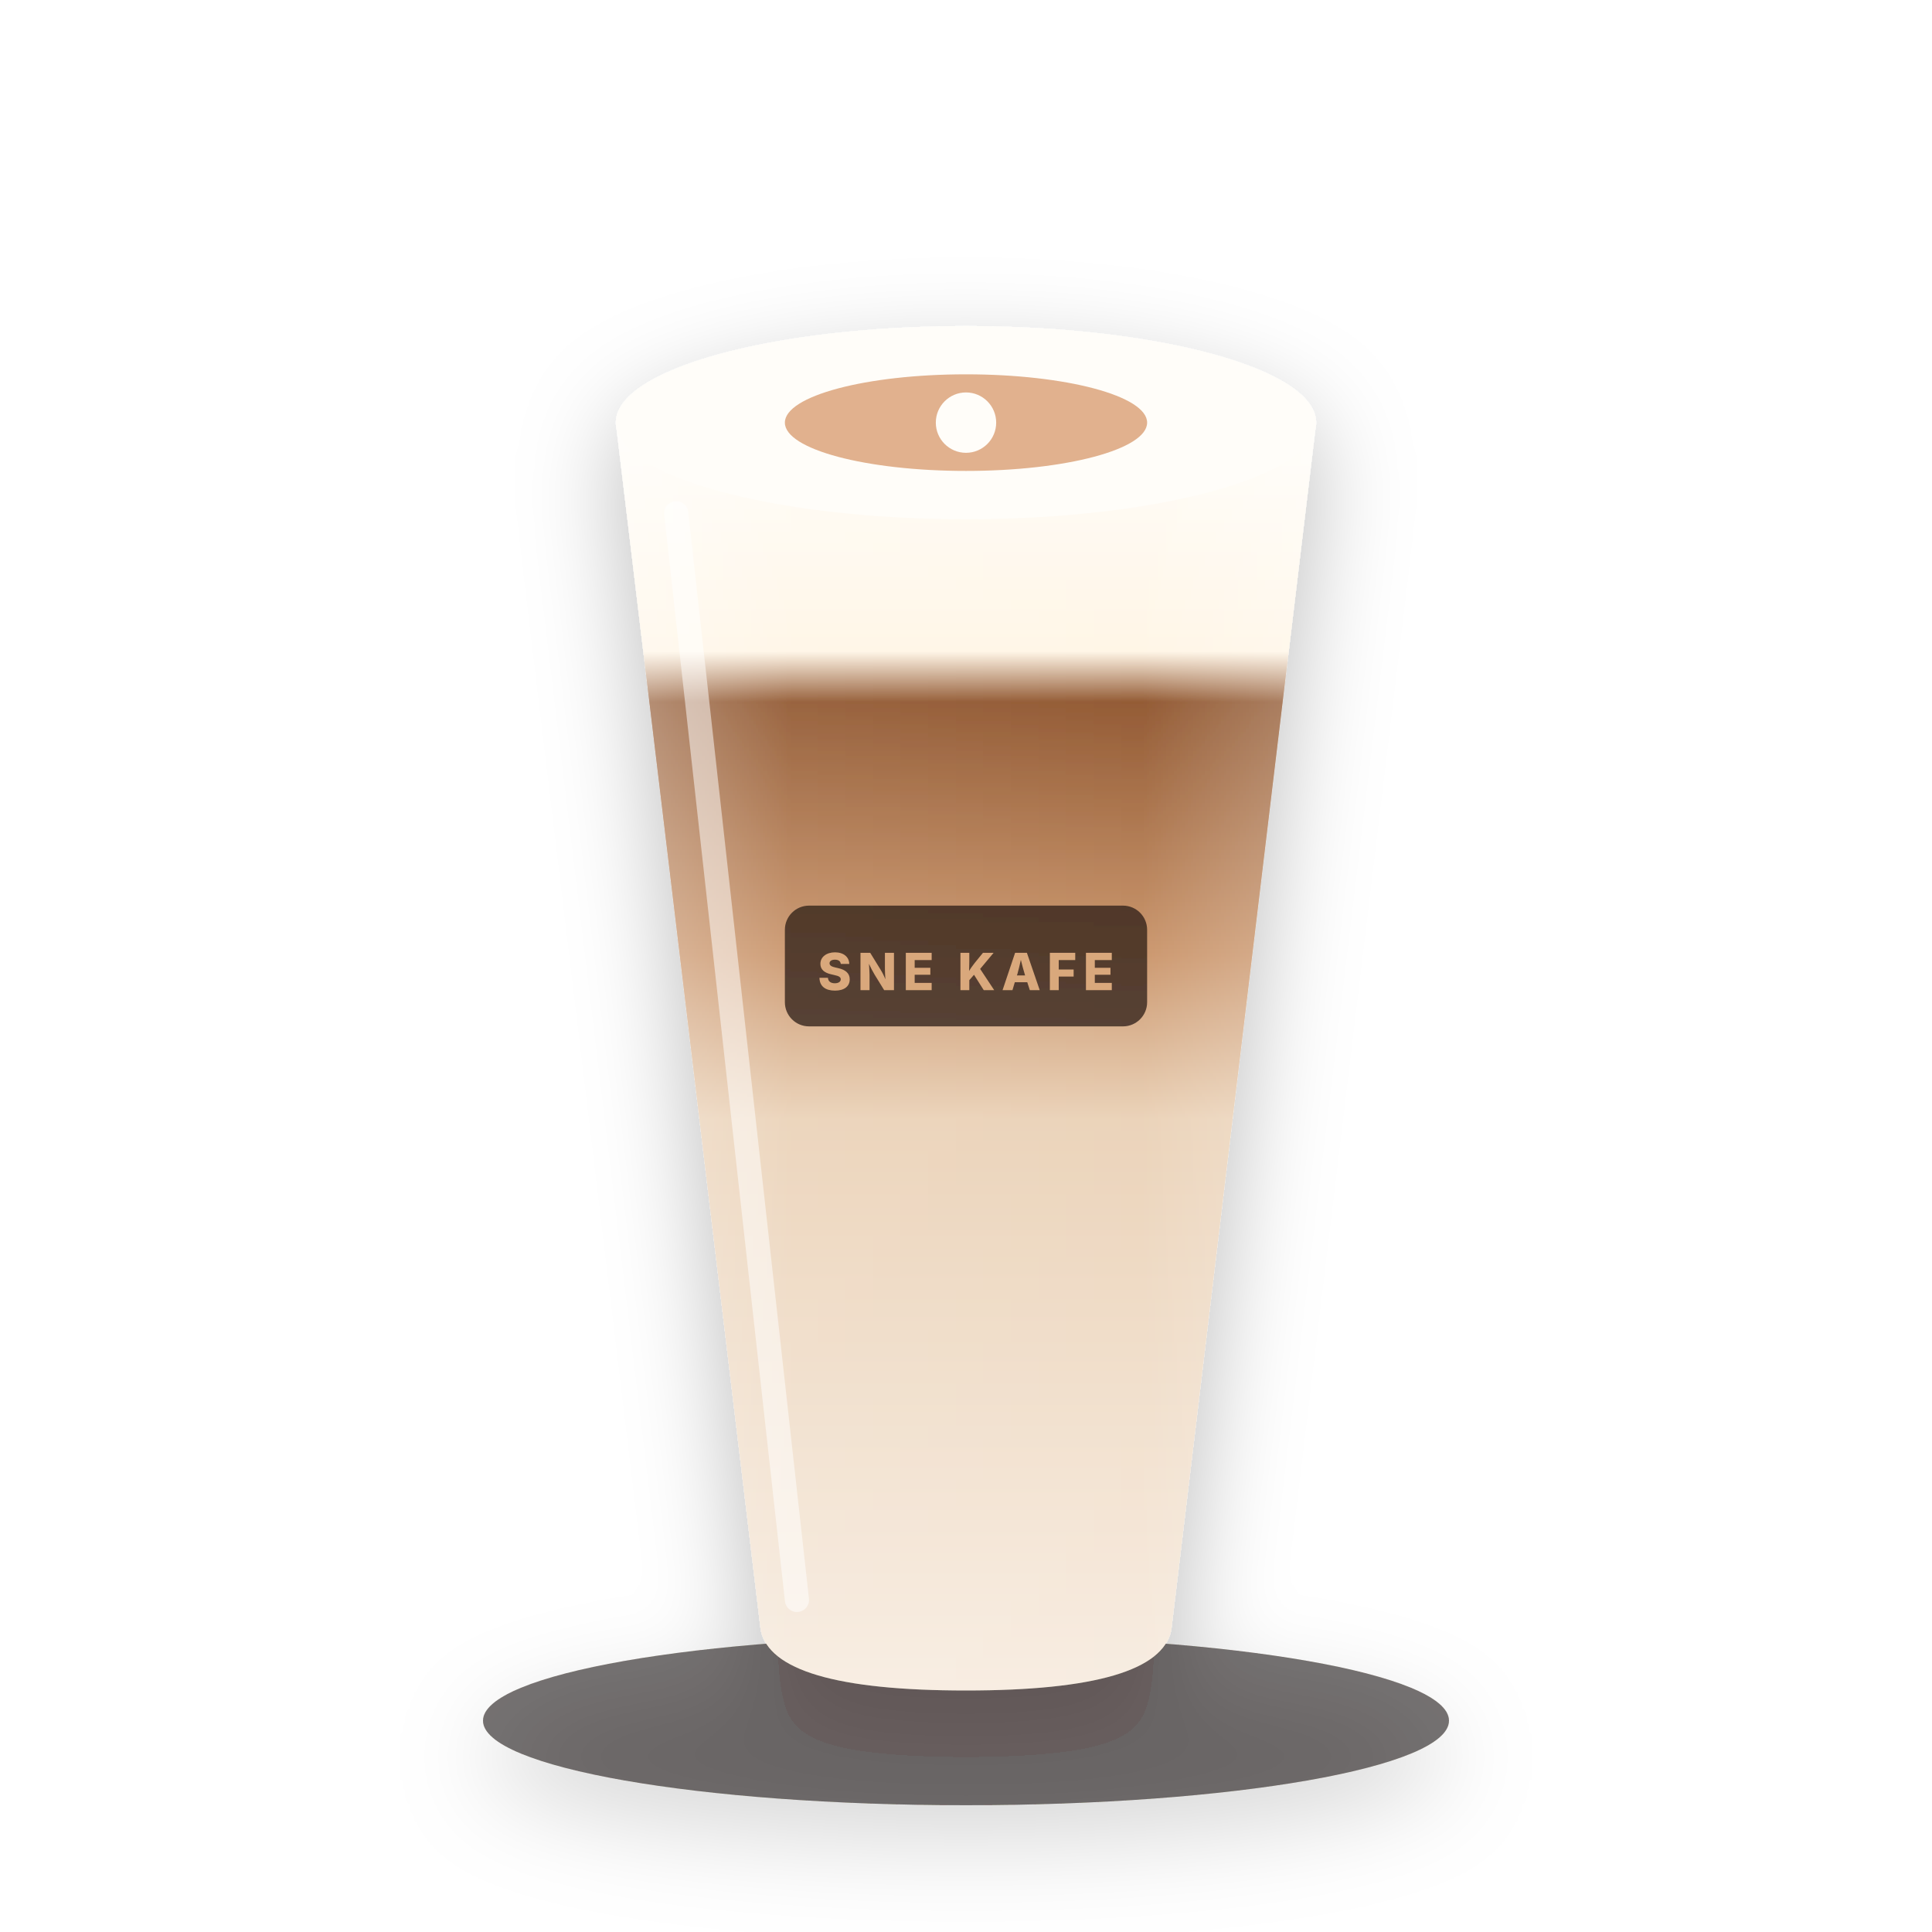
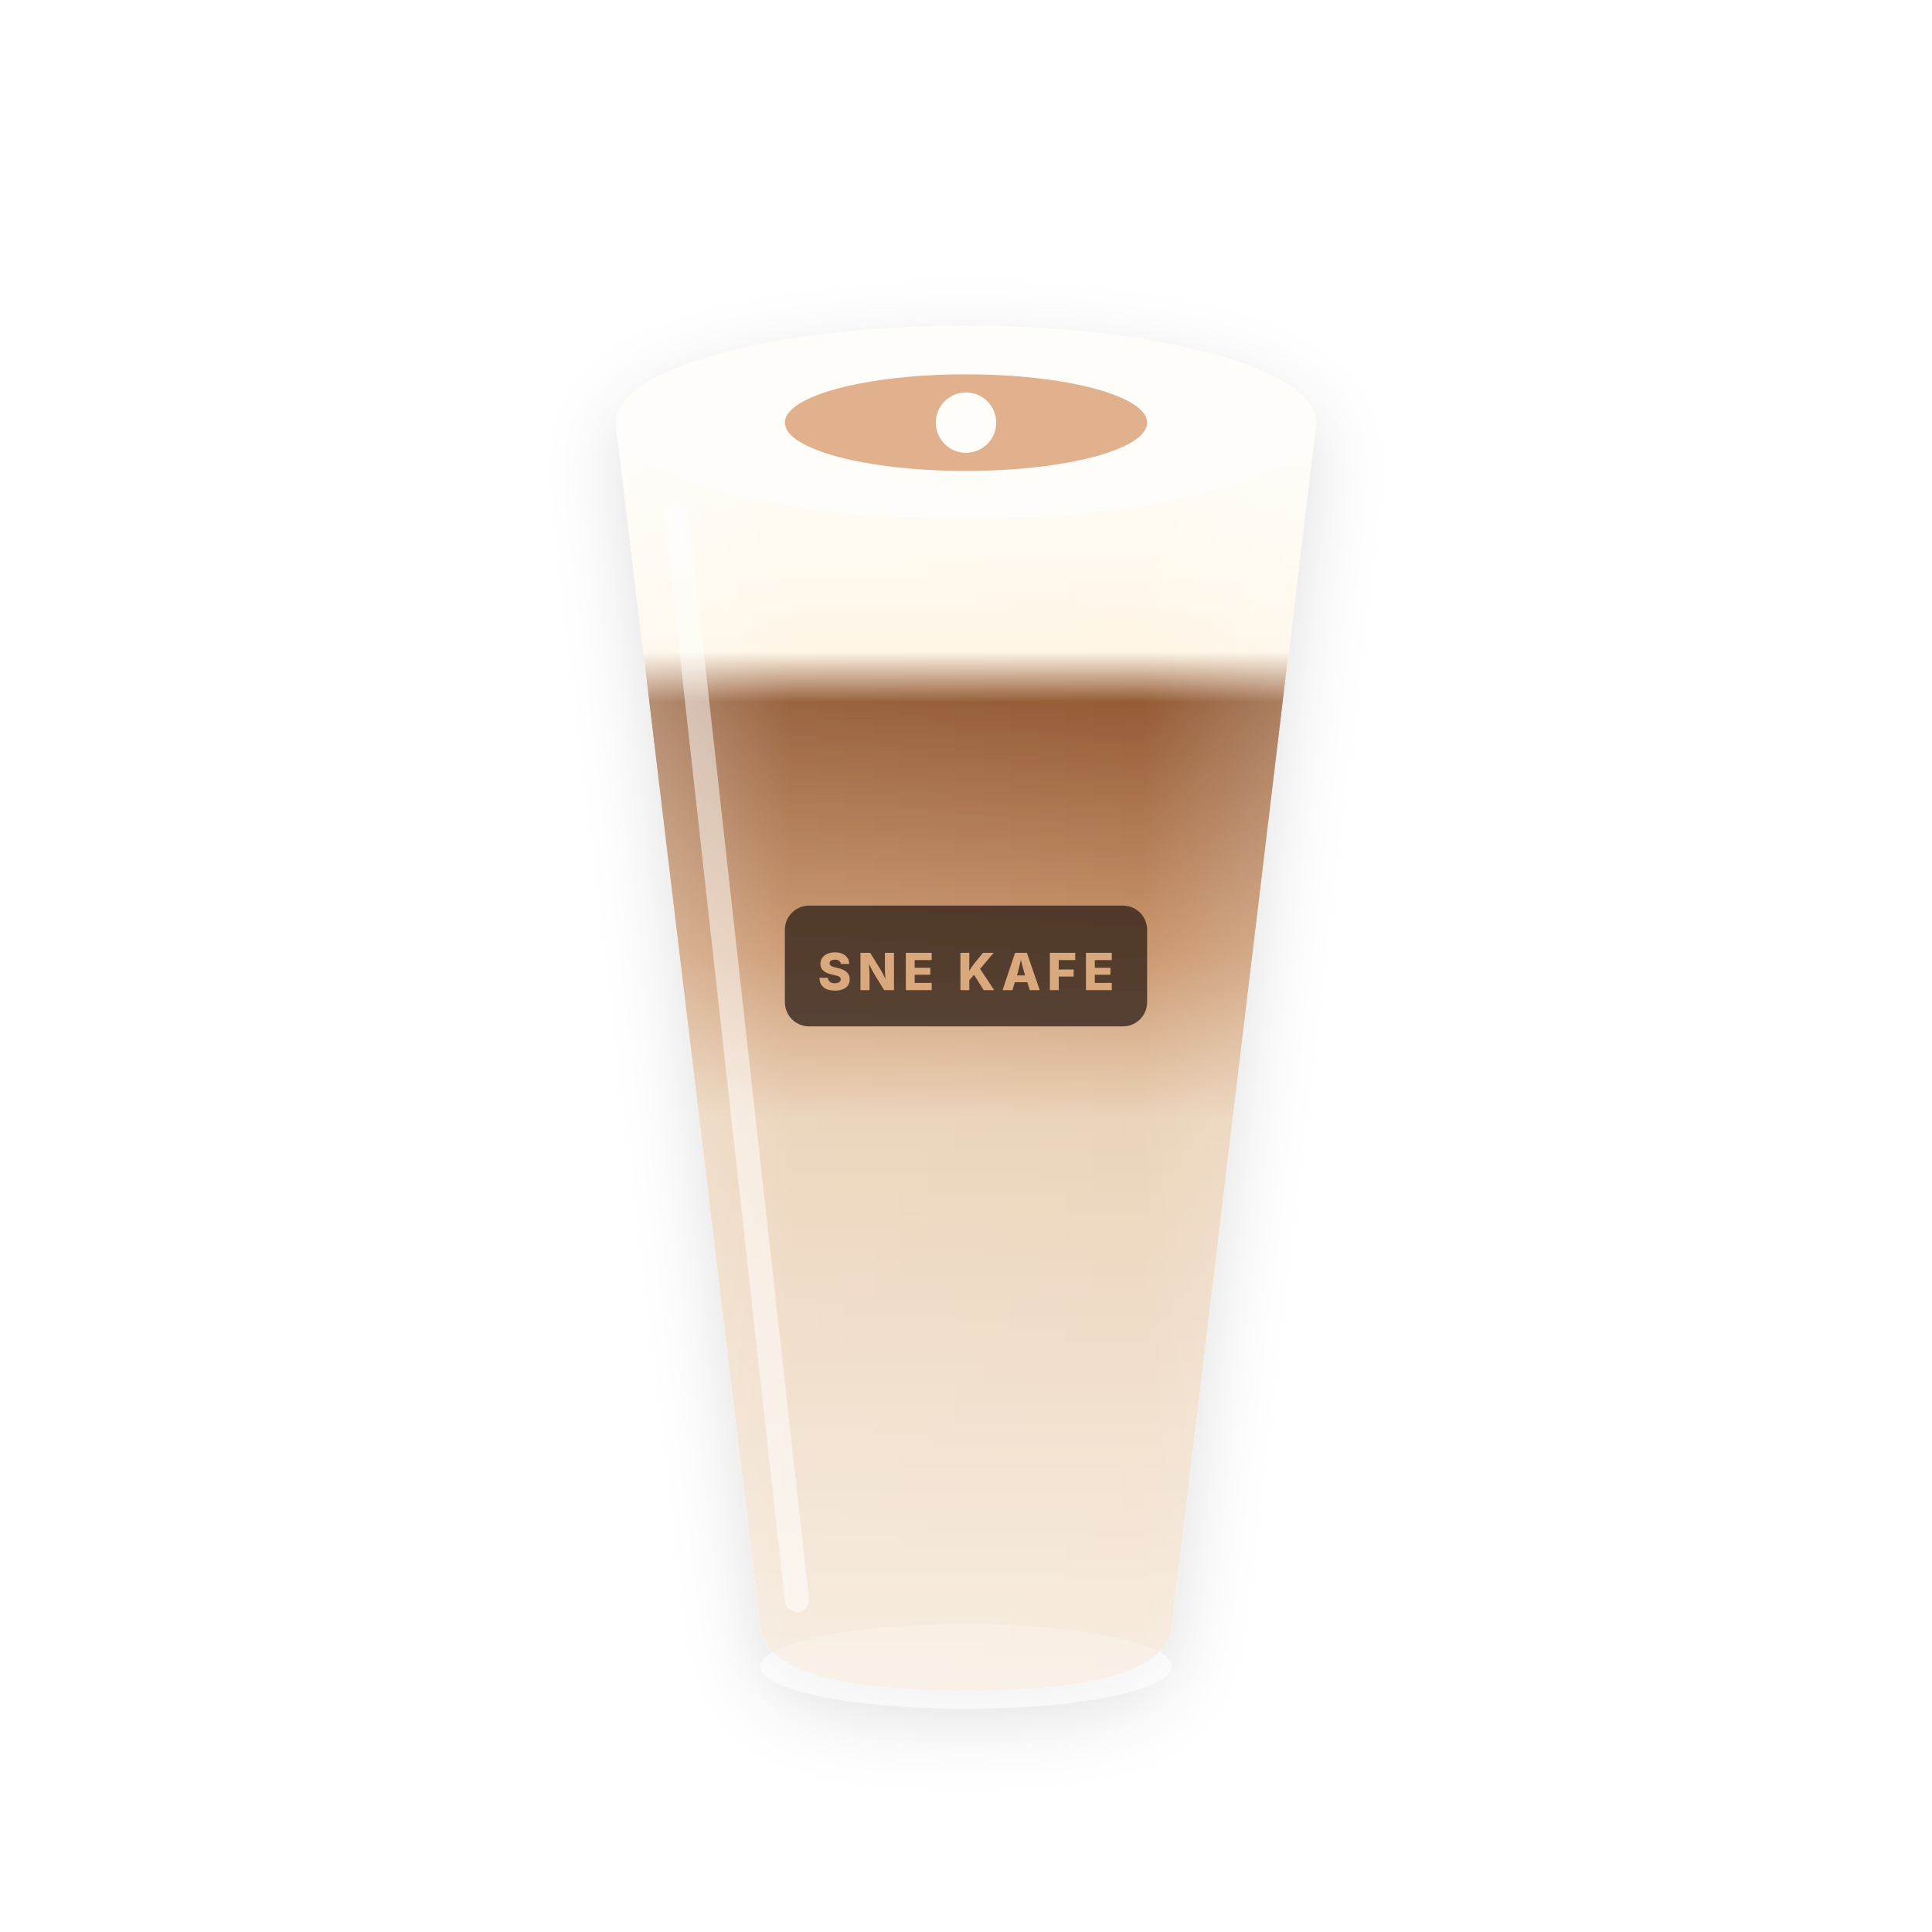
<svg xmlns="http://www.w3.org/2000/svg" viewBox="0 0 320 320" fill="none">
  <defs>
    <linearGradient id="glassWall" x1="0%" y1="0%" x2="100%" y2="0%">
      <stop offset="0%" stop-color="rgba(255,255,255,0.4)" />
      <stop offset="25%" stop-color="rgba(255,255,255,0.1)" />
      <stop offset="75%" stop-color="rgba(255,255,255,0.05)" />
      <stop offset="100%" stop-color="rgba(255,255,255,0.3)" />
    </linearGradient>
    <linearGradient id="latteLayer" x1="0%" y1="0%" x2="0%" y2="100%">
      <stop offset="0%" stop-color="#FFFDF9" />
      <stop offset="18%" stop-color="#FFF5E5" />
      <stop offset="22%" stop-color="#8E532B" />
      <stop offset="42%" stop-color="#C99368" />
      <stop offset="55%" stop-color="#EAD1B6" />
      <stop offset="100%" stop-color="#F7ECE0" />
    </linearGradient>
-     <filter id="latteShadow" x="-20%" y="-20%" width="140%" height="140%">
-       <feDropShadow dx="0" dy="6" stdDeviation="8" flood-color="#000000" flood-opacity="0.25" />
+     <filter id="latteShadow" x="-10%" y="-10%" width="120%" height="120%">
+       <feDropShadow dx="0" dy="4" stdDeviation="6" flood-color="#000000" flood-opacity="0.12" />
    </filter>
  </defs>
  <g filter="url(#latteShadow)">
-     <ellipse cx="160" cy="285" rx="80" ry="14" fill="#1C120C" opacity="0.6" />
    <path d="M102 70 L126 270 Q128 280 160 280 Q192 280 194 270 L218 70 Z" fill="url(#latteLayer)" />
    <path d="M102 70 L126 270 Q128 280 160 280 Q192 280 194 270 L218 70 Z" fill="url(#glassWall)" />
    <path d="M112 85 L132 265" stroke="rgba(255,255,255,0.5)" stroke-width="4" stroke-linecap="round" />
+     <ellipse cx="160" cy="276" rx="34" ry="7" fill="rgba(255,255,255,0.2)" />
    <ellipse cx="160" cy="70" rx="58" ry="16" fill="#FFFDF9" />
    <ellipse cx="160" cy="70" rx="30" ry="8" fill="#D99E73" opacity="0.8" />
    <circle cx="160" cy="70" r="5" fill="#FFFDF9" />
    <rect x="130" y="150" width="60" height="20" rx="4" fill="rgba(43, 29, 22, 0.75)" />
    <text x="160" y="164" font-family="'Inter', sans-serif" font-weight="800" font-size="8.5" fill="#D9A87C" text-anchor="middle" letter-spacing="1">SNE KAFE</text>
  </g>
</svg>
